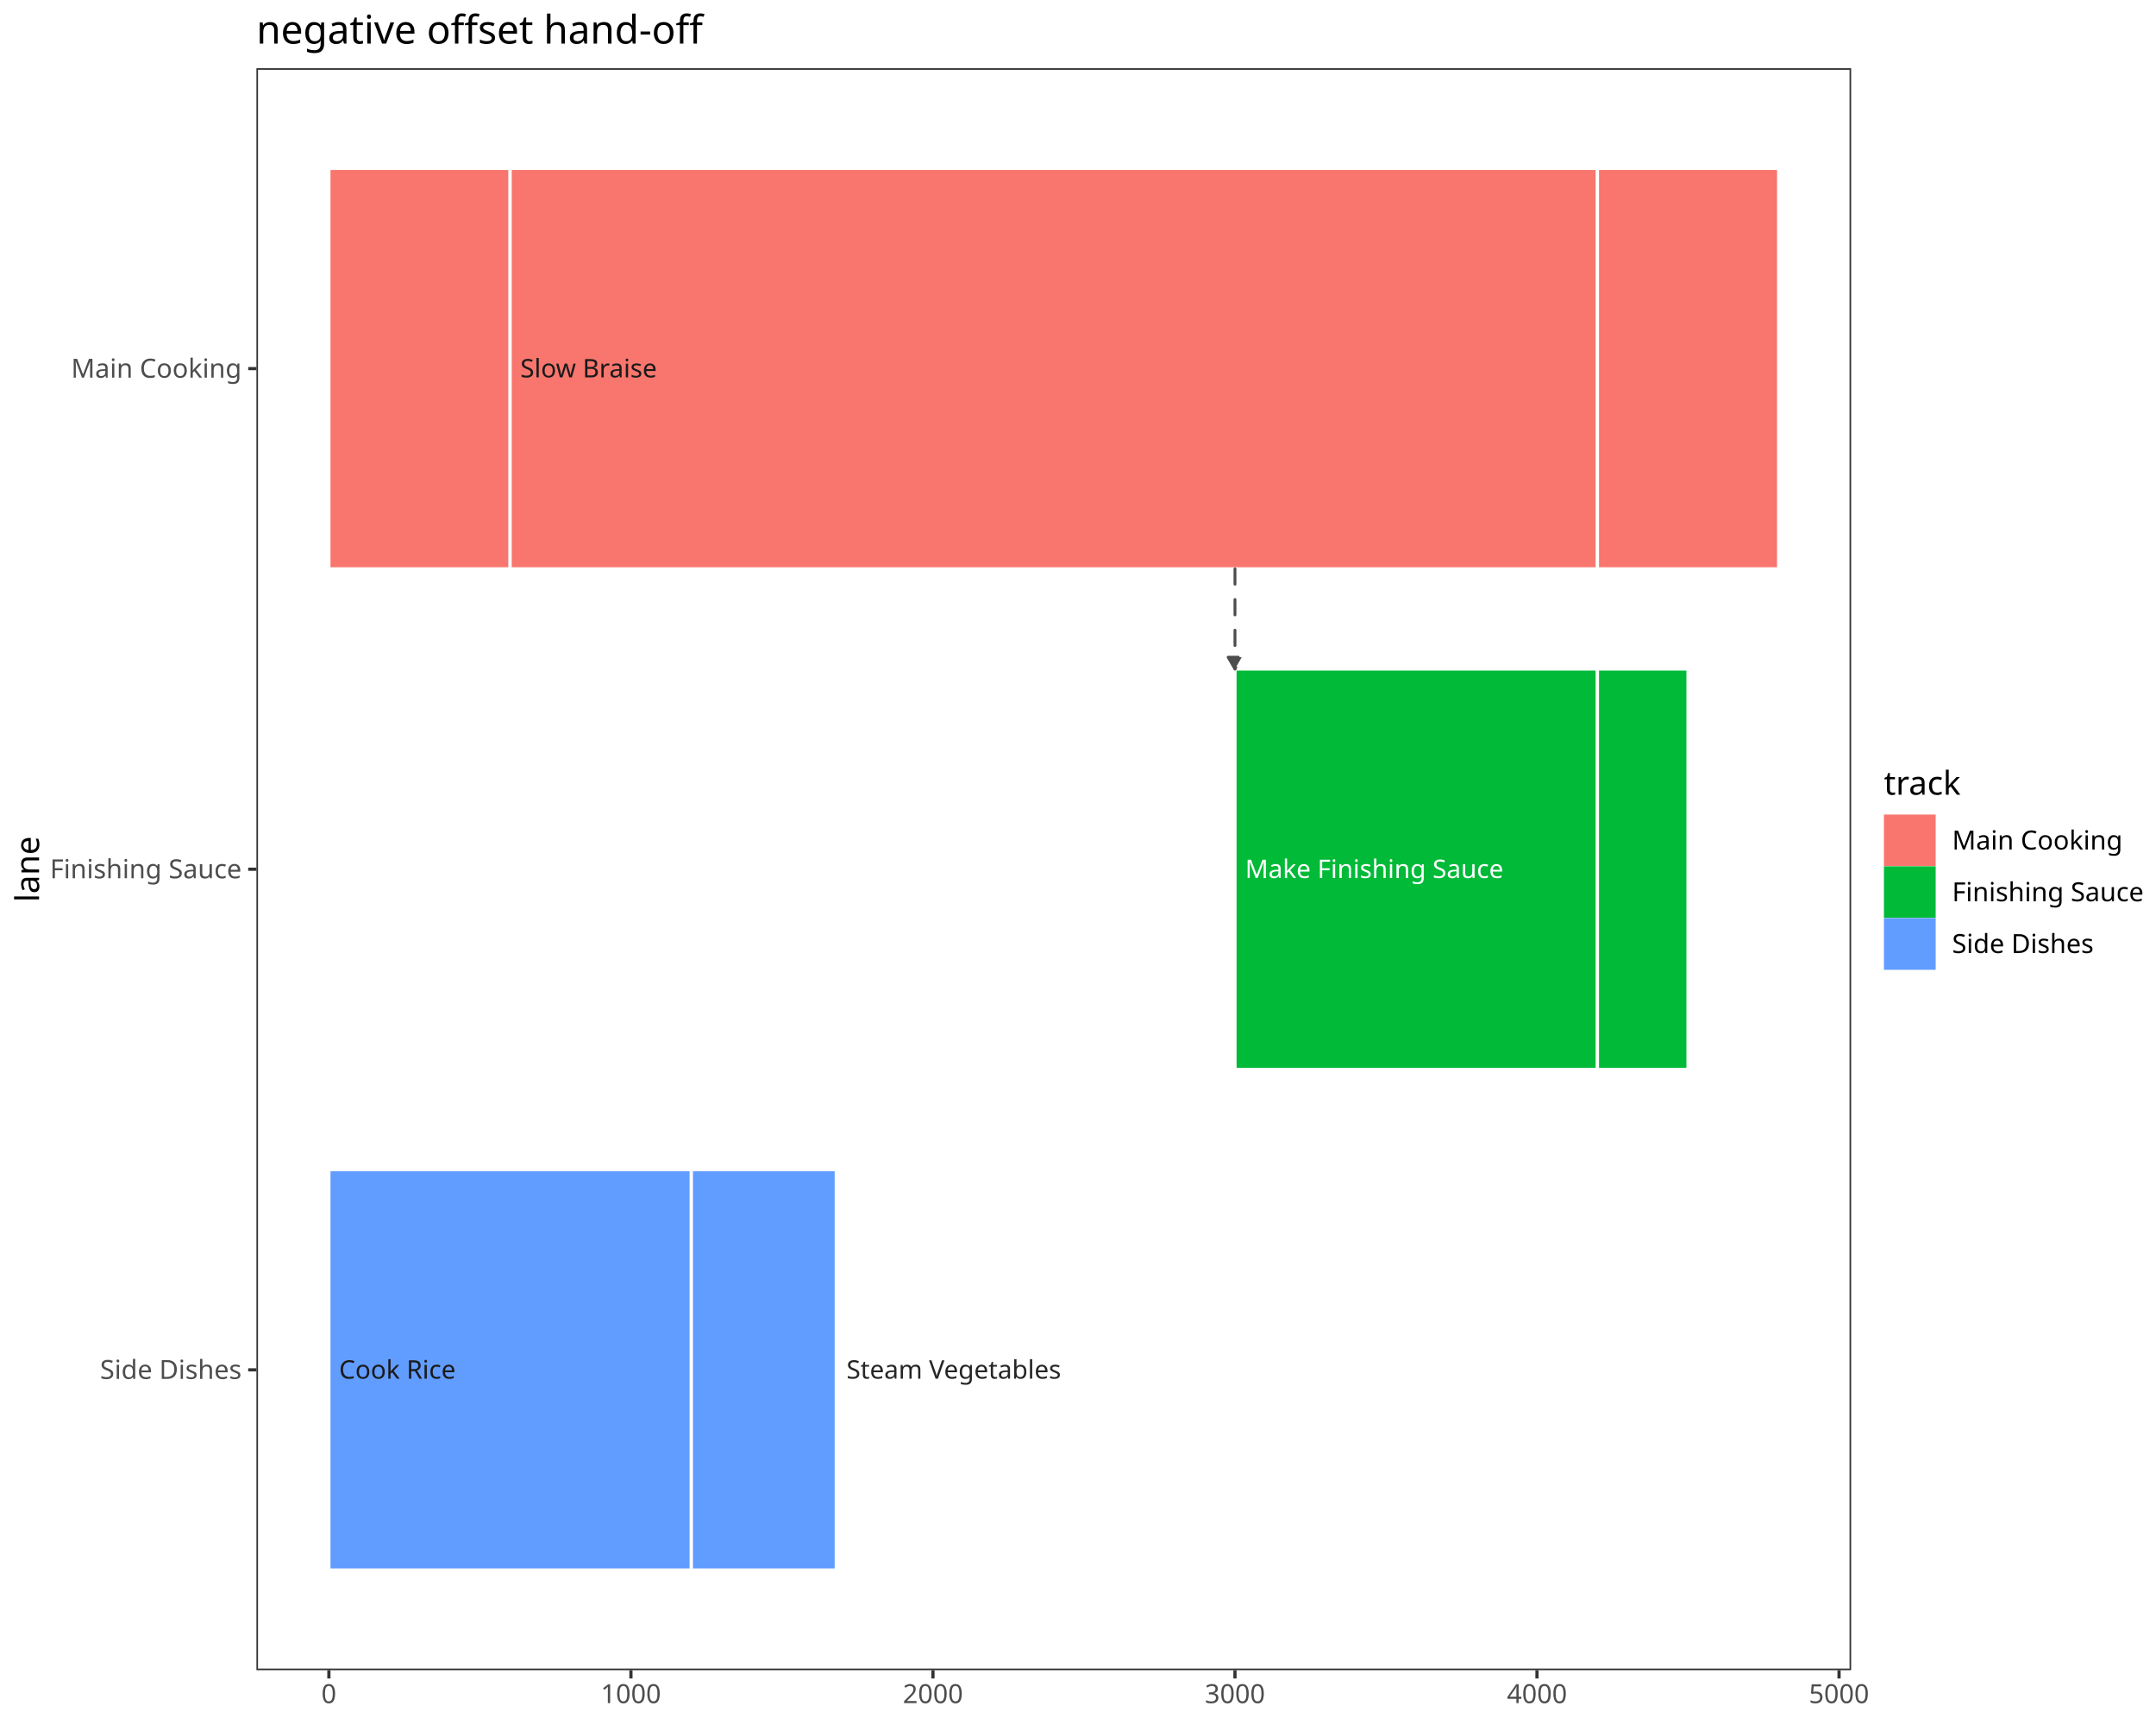
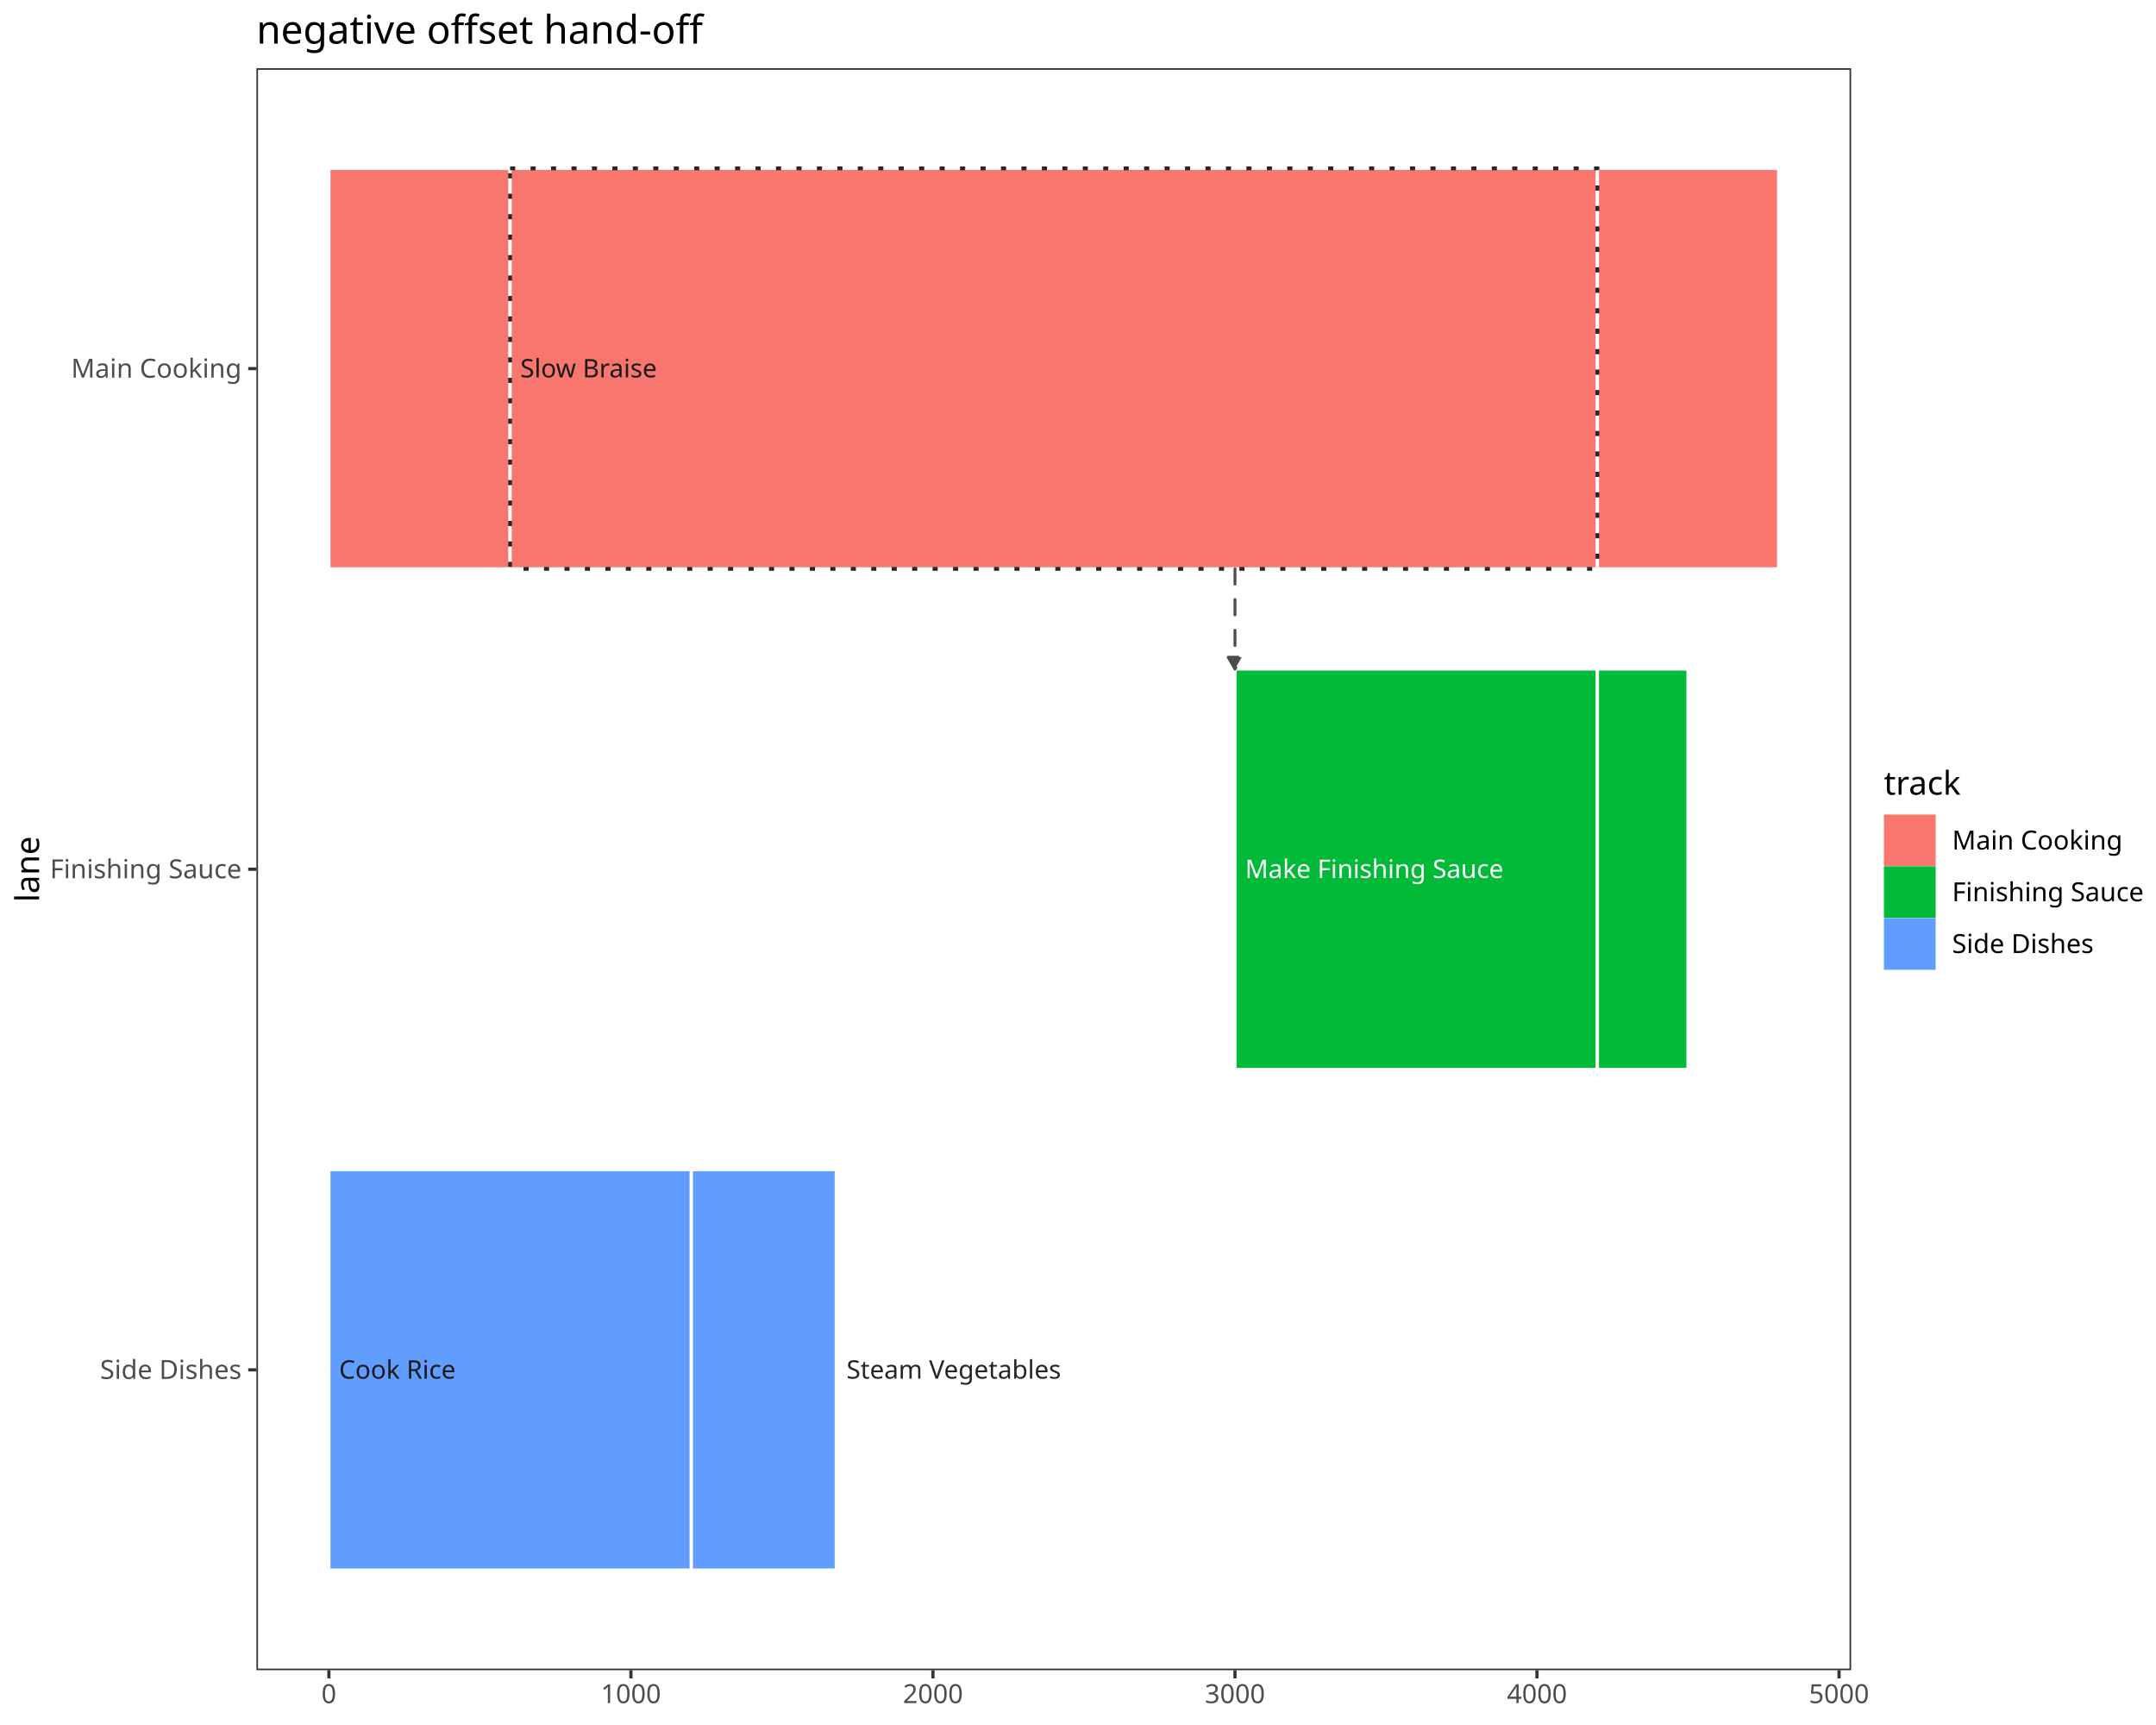
<svg xmlns="http://www.w3.org/2000/svg" class="svglite" data-engine-version="2.0" width="720.00pt" height="576.00pt" viewBox="0 0 720.00 576.00">
  <defs>
    <style type="text/css">
    .svglite line, .svglite polyline, .svglite polygon, .svglite path, .svglite rect, .svglite circle {
      fill: none;
      stroke: #000000;
      stroke-linecap: round;
      stroke-linejoin: round;
      stroke-miterlimit: 10.00;
    }
  </style>
  </defs>
  <rect width="100%" height="100%" style="stroke: none; fill: #FFFFFF;" />
  <defs>
    <clipPath id="cpMC4wMHw3MjAuMDB8MC4wMHw1NzYuMDA=">
      <rect x="0.00" y="0.00" width="720.00" height="576.00" />
    </clipPath>
  </defs>
  <g clip-path="url(#cpMC4wMHw3MjAuMDB8MC4wMHw1NzYuMDA=)">
    <rect x="0.00" y="0.00" width="720.00" height="576.00" style="stroke-width: 1.07; stroke: #FFFFFF; fill: #FFFFFF;" />
  </g>
  <defs>
    <clipPath id="cpODUuNjN8NjE4LjE4fDIyLjc4fDU1Ny43MQ==">
      <rect x="85.63" y="22.78" width="532.56" height="534.92" />
    </clipPath>
  </defs>
  <g clip-path="url(#cpODUuNjN8NjE4LjE4fDIyLjc4fDU1Ny43MQ==)">
    <rect x="85.63" y="22.78" width="532.56" height="534.92" style="stroke-width: 1.07; stroke: none; fill: #FFFFFF;" />
    <rect x="109.83" y="56.22" width="60.52" height="133.73" style="stroke-width: 1.07; stroke: #FFFFFF; stroke-linecap: butt; stroke-linejoin: miter; fill: #F8766D;" />
    <rect x="170.35" y="56.22" width="363.11" height="133.73" style="stroke-width: 1.07; stroke: #FFFFFF; stroke-linecap: butt; stroke-linejoin: miter; fill: #F8766D;" />
    <rect x="533.46" y="56.22" width="60.52" height="133.73" style="stroke-width: 1.07; stroke: #FFFFFF; stroke-linecap: butt; stroke-linejoin: miter; fill: #F8766D;" />
    <rect x="412.42" y="223.38" width="121.04" height="133.73" style="stroke-width: 1.07; stroke: #FFFFFF; stroke-linecap: butt; stroke-linejoin: miter; fill: #00BA38;" />
    <rect x="533.46" y="223.38" width="30.26" height="133.73" style="stroke-width: 1.07; stroke: #FFFFFF; stroke-linecap: butt; stroke-linejoin: miter; fill: #00BA38;" />
    <rect x="109.83" y="390.54" width="121.04" height="133.73" style="stroke-width: 1.07; stroke: #FFFFFF; stroke-linecap: butt; stroke-linejoin: miter; fill: #619CFF;" />
    <rect x="230.87" y="390.54" width="48.41" height="133.73" style="stroke-width: 1.07; stroke: #FFFFFF; stroke-linecap: butt; stroke-linejoin: miter; fill: #619CFF;" />
+     <rect x="170.35" y="56.22" width="363.11" height="133.73" style="stroke-width: 1.28; stroke: #262626; stroke-dasharray: 1.71,5.12; stroke-linecap: butt; stroke-linejoin: miter;" />
    <polyline points="412.42,189.95 412.42,223.38 " style="stroke-width: 0.96; stroke: #4D4D4D; stroke-dasharray: 5.12,5.12;" />
    <polygon points="410.15,219.45 412.42,223.38 414.69,219.45 " style="stroke-width: 0.96; stroke: #4D4D4D; stroke-dasharray: 5.12,5.12; fill: #4D4D4D;" />
    <text x="173.75" y="126.02" style="font-size: 8.54px; fill: #1A1A1A; font-family: sans;" textLength="45.07px" lengthAdjust="spacingAndGlyphs">Slow Braise</text>
    <text x="415.82" y="293.18" style="font-size: 8.54px; fill: #FFFFFF; font-family: sans;" textLength="83.99px" lengthAdjust="spacingAndGlyphs">Make Finishing Sauce</text>
    <text x="113.23" y="460.35" style="font-size: 8.54px; fill: #1A1A1A; font-family: sans;" textLength="39.38px" lengthAdjust="spacingAndGlyphs">Cook Rice</text>
    <text x="282.68" y="460.35" style="font-size: 8.54px; fill: #262626; font-family: sans;" textLength="69.77px" lengthAdjust="spacingAndGlyphs">Steam Vegetables</text>
    <rect x="85.63" y="22.78" width="532.56" height="534.92" style="stroke-width: 1.07; stroke: #333333;" />
  </g>
  <g clip-path="url(#cpMC4wMHw3MjAuMDB8MC4wMHw1NzYuMDA=)">
    <text x="80.69" y="460.44" text-anchor="end" style="font-size: 8.80px; fill: #4D4D4D; font-family: sans;" textLength="46.97px" lengthAdjust="spacingAndGlyphs">Side Dishes</text>
    <text x="80.69" y="293.27" text-anchor="end" style="font-size: 8.80px; fill: #4D4D4D; font-family: sans;" textLength="62.62px" lengthAdjust="spacingAndGlyphs">Finishing Sauce</text>
    <text x="80.69" y="126.11" text-anchor="end" style="font-size: 8.80px; fill: #4D4D4D; font-family: sans;" textLength="53.81px" lengthAdjust="spacingAndGlyphs">Main Cooking</text>
    <polyline points="82.89,457.41 85.63,457.41 " style="stroke-width: 1.07; stroke: #333333; stroke-linecap: butt;" />
    <polyline points="82.89,290.24 85.63,290.24 " style="stroke-width: 1.07; stroke: #333333; stroke-linecap: butt;" />
    <polyline points="82.89,123.08 85.63,123.08 " style="stroke-width: 1.07; stroke: #333333; stroke-linecap: butt;" />
    <polyline points="109.83,560.45 109.83,557.71 " style="stroke-width: 1.07; stroke: #333333; stroke-linecap: butt;" />
    <polyline points="210.70,560.45 210.70,557.71 " style="stroke-width: 1.07; stroke: #333333; stroke-linecap: butt;" />
    <polyline points="311.56,560.45 311.56,557.71 " style="stroke-width: 1.07; stroke: #333333; stroke-linecap: butt;" />
    <polyline points="412.42,560.45 412.42,557.71 " style="stroke-width: 1.07; stroke: #333333; stroke-linecap: butt;" />
    <polyline points="513.28,560.45 513.28,557.71 " style="stroke-width: 1.07; stroke: #333333; stroke-linecap: butt;" />
    <polyline points="614.15,560.45 614.15,557.71 " style="stroke-width: 1.07; stroke: #333333; stroke-linecap: butt;" />
    <text x="109.83" y="568.69" text-anchor="middle" style="font-size: 8.80px; fill: #4D4D4D; font-family: sans;" textLength="4.89px" lengthAdjust="spacingAndGlyphs">0</text>
    <text x="210.70" y="568.69" text-anchor="middle" style="font-size: 8.80px; fill: #4D4D4D; font-family: sans;" textLength="19.58px" lengthAdjust="spacingAndGlyphs">1000</text>
    <text x="311.56" y="568.69" text-anchor="middle" style="font-size: 8.80px; fill: #4D4D4D; font-family: sans;" textLength="19.58px" lengthAdjust="spacingAndGlyphs">2000</text>
    <text x="412.42" y="568.69" text-anchor="middle" style="font-size: 8.80px; fill: #4D4D4D; font-family: sans;" textLength="19.58px" lengthAdjust="spacingAndGlyphs">3000</text>
    <text x="513.28" y="568.69" text-anchor="middle" style="font-size: 8.80px; fill: #4D4D4D; font-family: sans;" textLength="19.58px" lengthAdjust="spacingAndGlyphs">4000</text>
    <text x="614.15" y="568.69" text-anchor="middle" style="font-size: 8.80px; fill: #4D4D4D; font-family: sans;" textLength="19.58px" lengthAdjust="spacingAndGlyphs">5000</text>
    <text transform="translate(13.05,290.24) rotate(-90)" text-anchor="middle" style="font-size: 11.00px; font-family: sans;" textLength="20.80px" lengthAdjust="spacingAndGlyphs">lane</text>
    <rect x="629.14" y="256.66" width="85.38" height="67.17" style="stroke-width: 1.07; stroke: none; fill: #FFFFFF;" />
    <text x="629.14" y="265.37" style="font-size: 11.00px; font-family: sans;" textLength="23.85px" lengthAdjust="spacingAndGlyphs">track</text>
    <rect x="629.14" y="271.99" width="17.28" height="17.28" style="stroke-width: 1.07; stroke: none; fill: #FFFFFF;" />
    <rect x="629.14" y="271.99" width="17.28" height="17.28" style="stroke-width: 0.75; stroke: none; fill: #F8766D;" />
    <rect x="629.14" y="289.27" width="17.28" height="17.28" style="stroke-width: 1.07; stroke: none; fill: #FFFFFF;" />
    <rect x="629.14" y="289.27" width="17.28" height="17.28" style="stroke-width: 0.75; stroke: none; fill: #00BA38;" />
    <rect x="629.14" y="306.55" width="17.28" height="17.28" style="stroke-width: 1.07; stroke: none; fill: #FFFFFF;" />
    <rect x="629.14" y="306.55" width="17.28" height="17.28" style="stroke-width: 0.75; stroke: none; fill: #619CFF;" />
    <text x="651.90" y="283.66" style="font-size: 8.80px; font-family: sans;" textLength="53.81px" lengthAdjust="spacingAndGlyphs">Main Cooking</text>
    <text x="651.90" y="300.94" style="font-size: 8.80px; font-family: sans;" textLength="62.62px" lengthAdjust="spacingAndGlyphs">Finishing Sauce</text>
    <text x="651.90" y="318.22" style="font-size: 8.80px; font-family: sans;" textLength="46.97px" lengthAdjust="spacingAndGlyphs">Side Dishes</text>
    <text x="85.63" y="14.56" style="font-size: 13.20px; font-family: sans;" textLength="137.97px" lengthAdjust="spacingAndGlyphs">negative offset hand-off</text>
  </g>
</svg>
